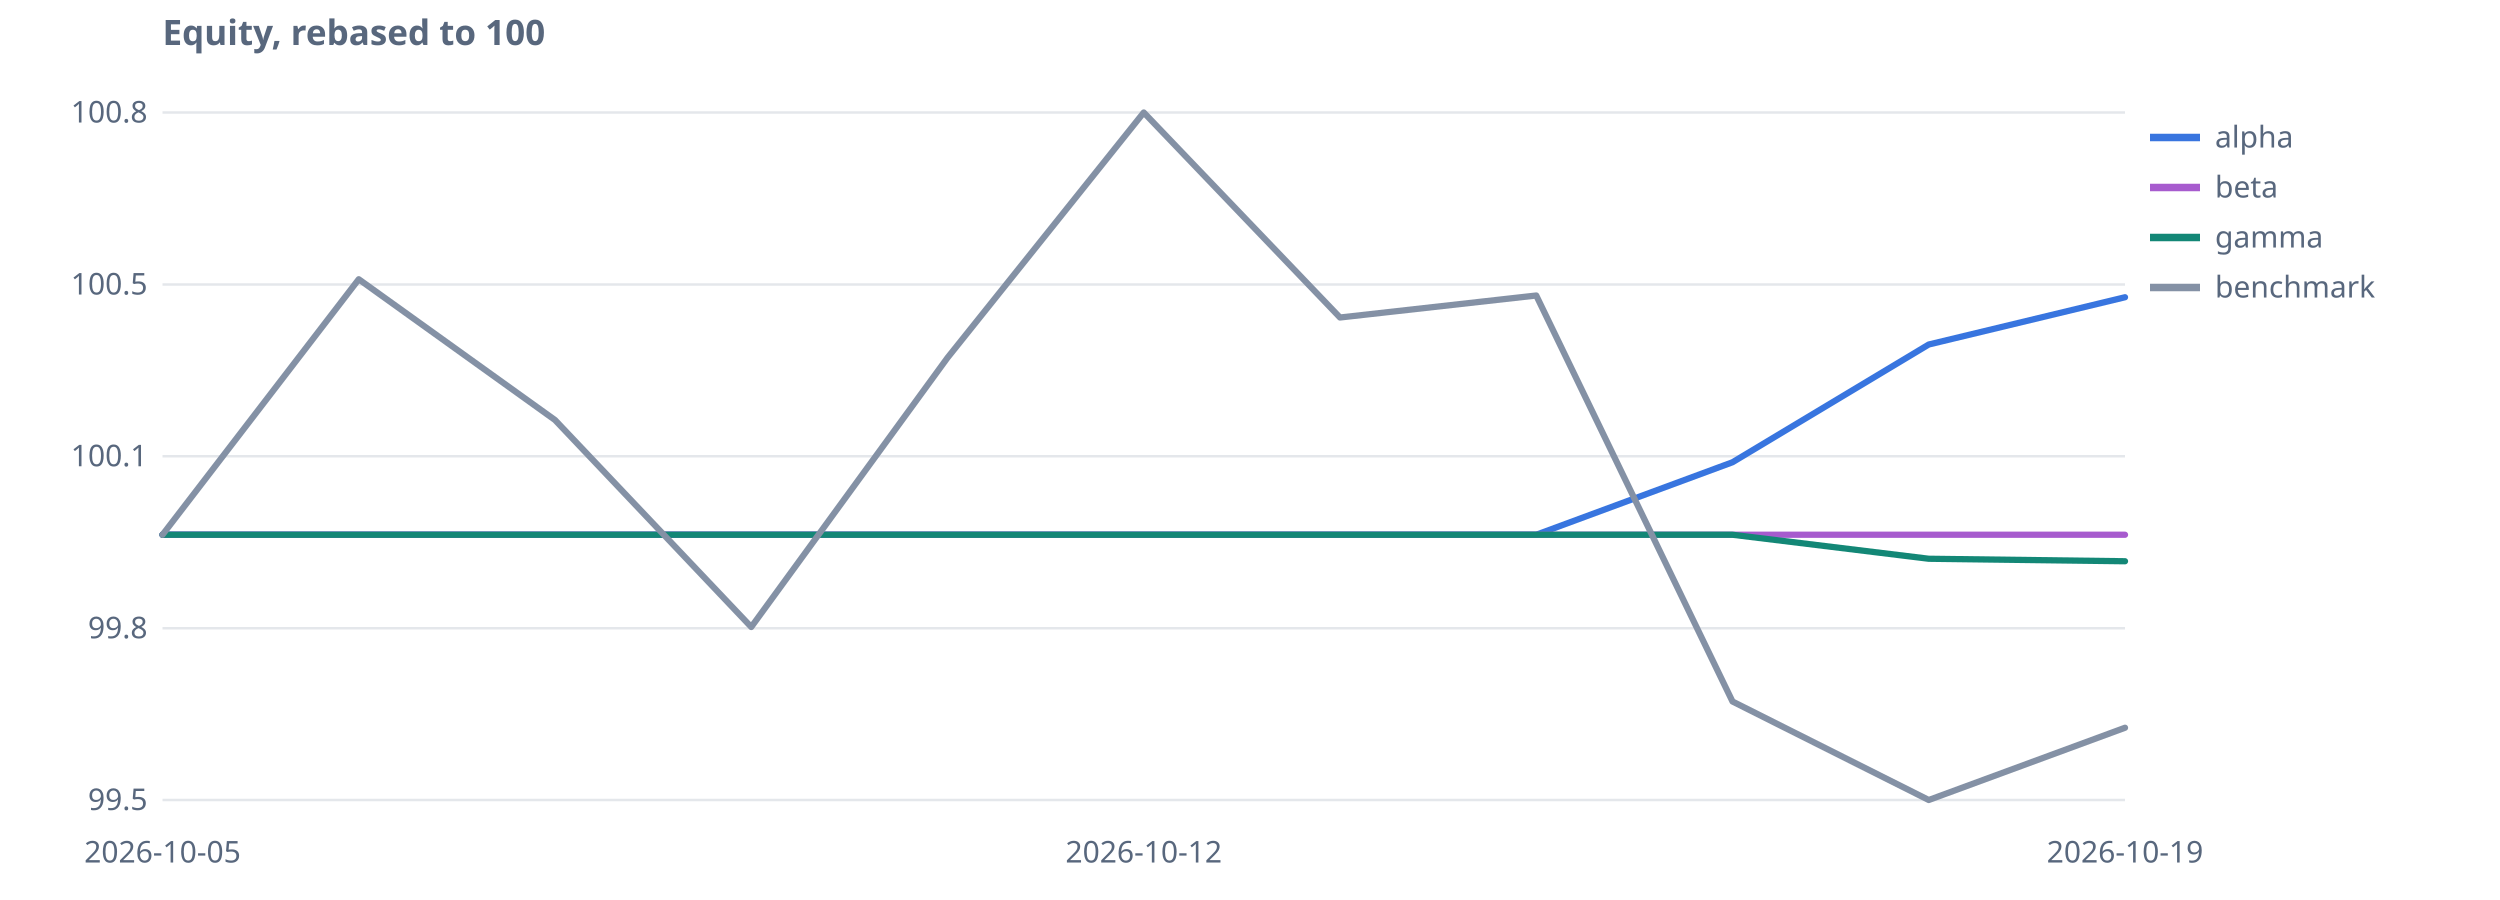
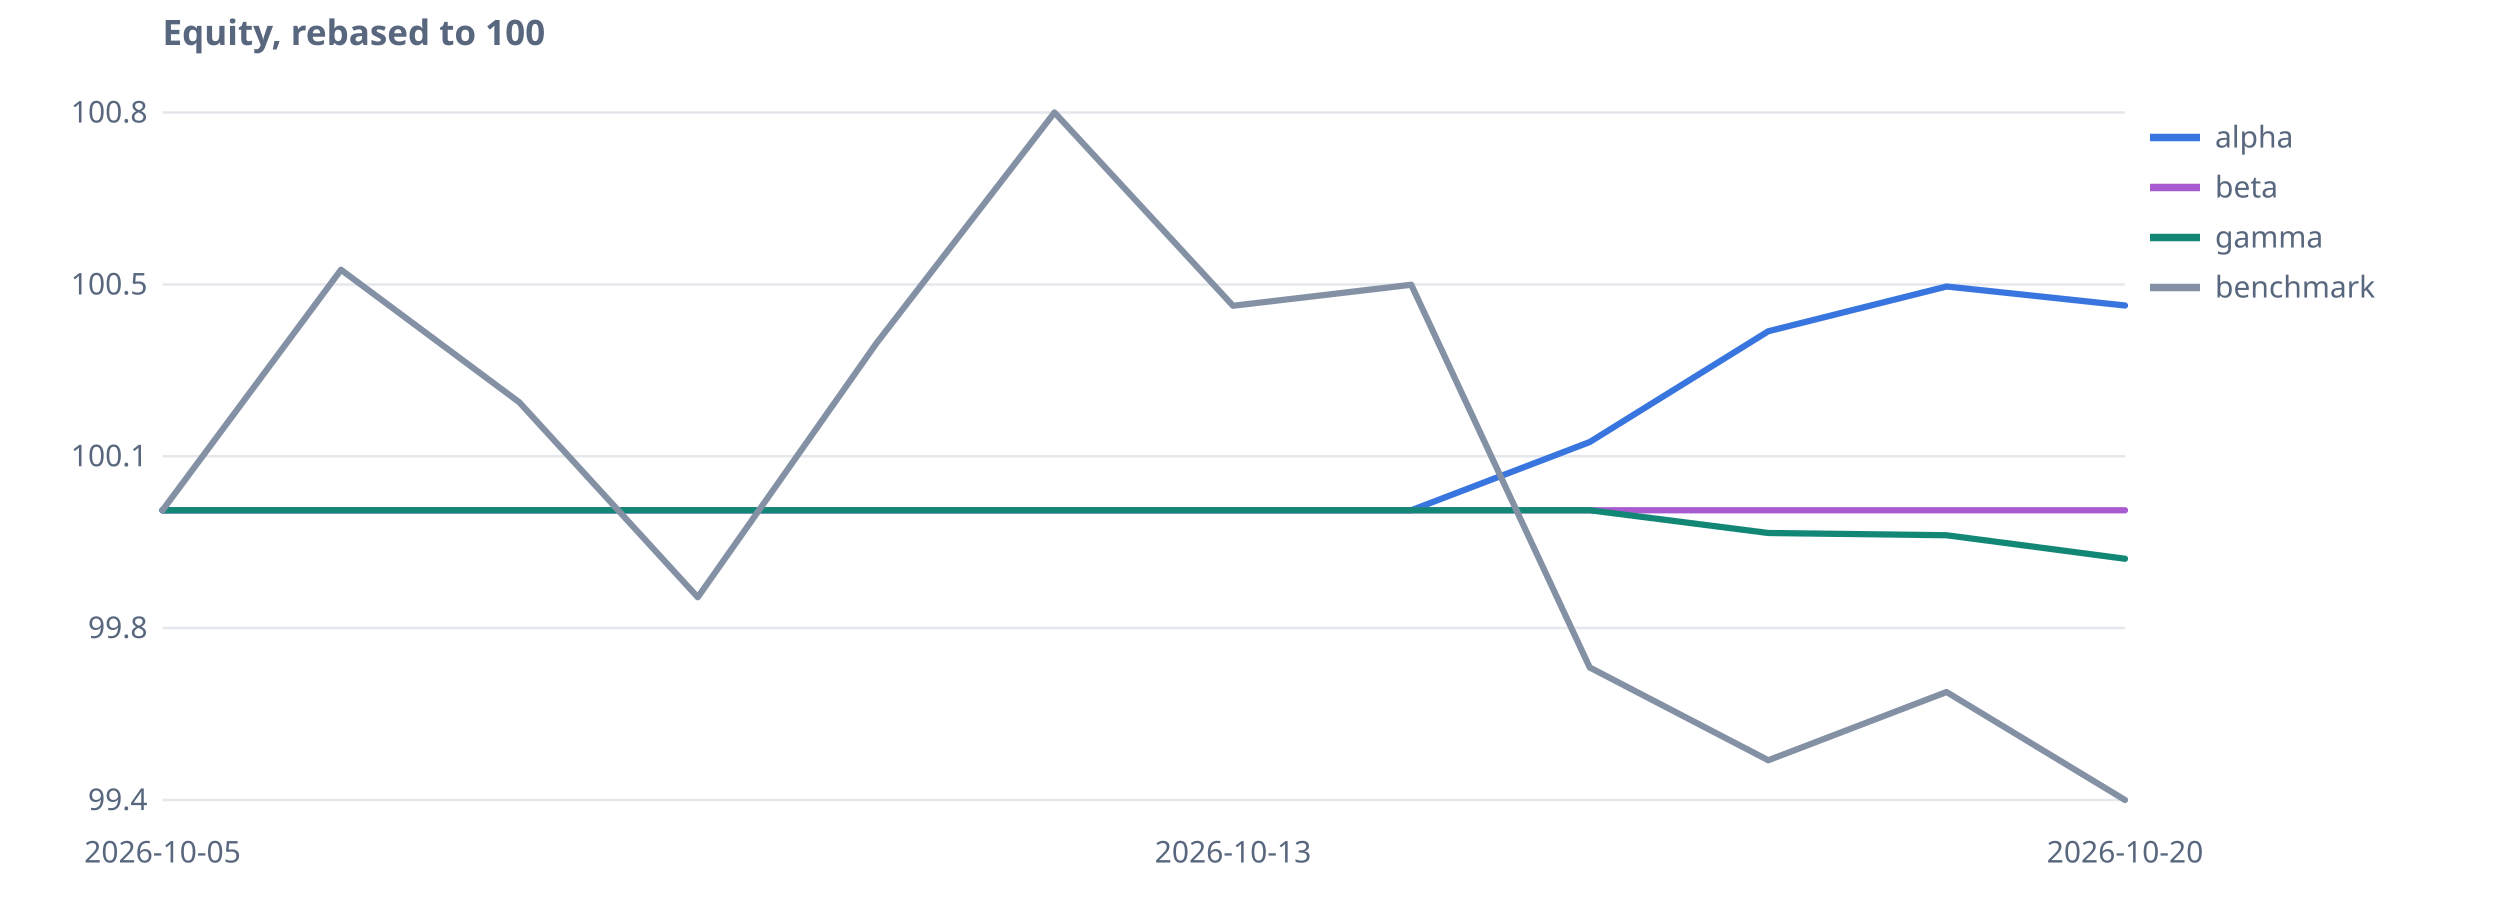
<svg xmlns="http://www.w3.org/2000/svg" width="1000" height="360" viewBox="0 0 1000 360" role="img" font-family="system-ui,sans-serif" font-size="12">
  <style>svg{color:#58677d;background:#fff}text{fill:currentColor}@media(prefers-color-scheme:dark){svg{color:#a0afc4;background:#121c2d}}</style>
  <text x="65" y="18" font-size="14" font-weight="bold">Equity, rebased to 100</text>
  <line x1="65" x2="850" y1="320.0" y2="320.0" stroke="#8491a5" stroke-opacity=".22" />
-   <text x="59" y="324.0" text-anchor="end">99.5</text>
-   <line x1="65" x2="850" y1="251.3" y2="251.3" stroke="#8491a5" stroke-opacity=".22" />
-   <text x="59" y="255.3" text-anchor="end">99.8</text>
+   <text x="59" y="324.0" text-anchor="end">99.4</text>
+   <line x1="65" x2="850" y1="251.2" y2="251.2" stroke="#8491a5" stroke-opacity=".22" />
+   <text x="59" y="255.2" text-anchor="end">99.8</text>
  <line x1="65" x2="850" y1="182.5" y2="182.5" stroke="#8491a5" stroke-opacity=".22" />
  <text x="59" y="186.5" text-anchor="end">100.1</text>
  <line x1="65" x2="850" y1="113.8" y2="113.8" stroke="#8491a5" stroke-opacity=".22" />
  <text x="59" y="117.8" text-anchor="end">100.5</text>
  <line x1="65" x2="850" y1="45.0" y2="45.0" stroke="#8491a5" stroke-opacity=".22" />
  <text x="59" y="49.0" text-anchor="end">100.8</text>
  <text x="65.0" y="345" text-anchor="middle">2026-10-05</text>
-   <text x="457.5" y="345" text-anchor="middle">2026-10-12</text>
-   <text x="850.0" y="345" text-anchor="middle">2026-10-19</text>
-   <polyline fill="none" stroke="#3875df" stroke-width="2.5" stroke-linejoin="round" stroke-linecap="round" points="65.0,213.9 143.5,213.9 222.0,213.9 300.5,213.9 379.0,213.9 457.5,213.9 536.0,213.9 614.5,213.9 693.0,184.9 771.5,137.8 850.0,118.9" />
+   <text x="493.2" y="345" text-anchor="middle">2026-10-13</text>
+   <text x="850.0" y="345" text-anchor="middle">2026-10-20</text>
+   <polyline fill="none" stroke="#3875df" stroke-width="2.5" stroke-linejoin="round" stroke-linecap="round" points="65.0,204.1 136.4,204.1 207.7,204.1 279.1,204.1 350.5,204.1 421.8,204.1 493.2,204.1 564.5,204.1 635.9,176.8 707.3,132.5 778.6,114.6 850.0,122.2" />
  <line x1="860" x2="880" y1="55" y2="55" stroke="#3875df" stroke-width="3" />
  <text x="886" y="59">alpha</text>
-   <polyline fill="none" stroke="#a75bce" stroke-width="2.5" stroke-linejoin="round" stroke-linecap="round" points="65.0,213.9 143.5,213.9 222.0,213.9 300.5,213.9 379.0,213.9 457.5,213.9 536.0,213.9 614.5,213.9 693.0,213.9 771.5,213.9 850.0,213.9" />
+   <polyline fill="none" stroke="#a75bce" stroke-width="2.5" stroke-linejoin="round" stroke-linecap="round" points="65.0,204.1 136.4,204.1 207.7,204.1 279.1,204.1 350.5,204.1 421.8,204.1 493.2,204.1 564.5,204.1 635.9,204.1 707.3,204.1 778.6,204.1 850.0,204.1" />
  <line x1="860" x2="880" y1="75" y2="75" stroke="#a75bce" stroke-width="3" />
  <text x="886" y="79">beta</text>
-   <polyline fill="none" stroke="#138776" stroke-width="2.5" stroke-linejoin="round" stroke-linecap="round" points="65.0,213.9 143.5,213.9 222.0,213.9 300.5,213.9 379.0,213.9 457.5,213.9 536.0,213.9 614.5,213.9 693.0,213.9 771.5,223.5 850.0,224.5" />
+   <polyline fill="none" stroke="#138776" stroke-width="2.5" stroke-linejoin="round" stroke-linecap="round" points="65.0,204.1 136.4,204.1 207.7,204.1 279.1,204.1 350.5,204.1 421.8,204.1 493.2,204.1 564.5,204.1 635.9,204.1 707.3,213.2 778.6,214.1 850.0,223.5" />
  <line x1="860" x2="880" y1="95" y2="95" stroke="#138776" stroke-width="3" />
  <text x="886" y="99">gamma</text>
-   <polyline fill="none" stroke="#8491a5" stroke-width="2.5" stroke-linejoin="round" stroke-linecap="round" points="65.0,213.9 143.5,111.7 222.0,168.0 300.5,250.8 379.0,143.1 457.5,45.0 536.0,127.0 614.5,118.2 693.0,280.6 771.5,320.0 850.0,291.1" />
+   <polyline fill="none" stroke="#8491a5" stroke-width="2.5" stroke-linejoin="round" stroke-linecap="round" points="65.0,204.1 136.4,107.9 207.7,160.9 279.1,238.9 350.5,137.4 421.8,45.0 493.2,122.3 564.5,113.9 635.9,267.0 707.3,304.1 778.6,276.8 850.0,320.0" />
  <line x1="860" x2="880" y1="115" y2="115" stroke="#8491a5" stroke-width="3" />
  <text x="886" y="119">benchmark</text>
</svg>
